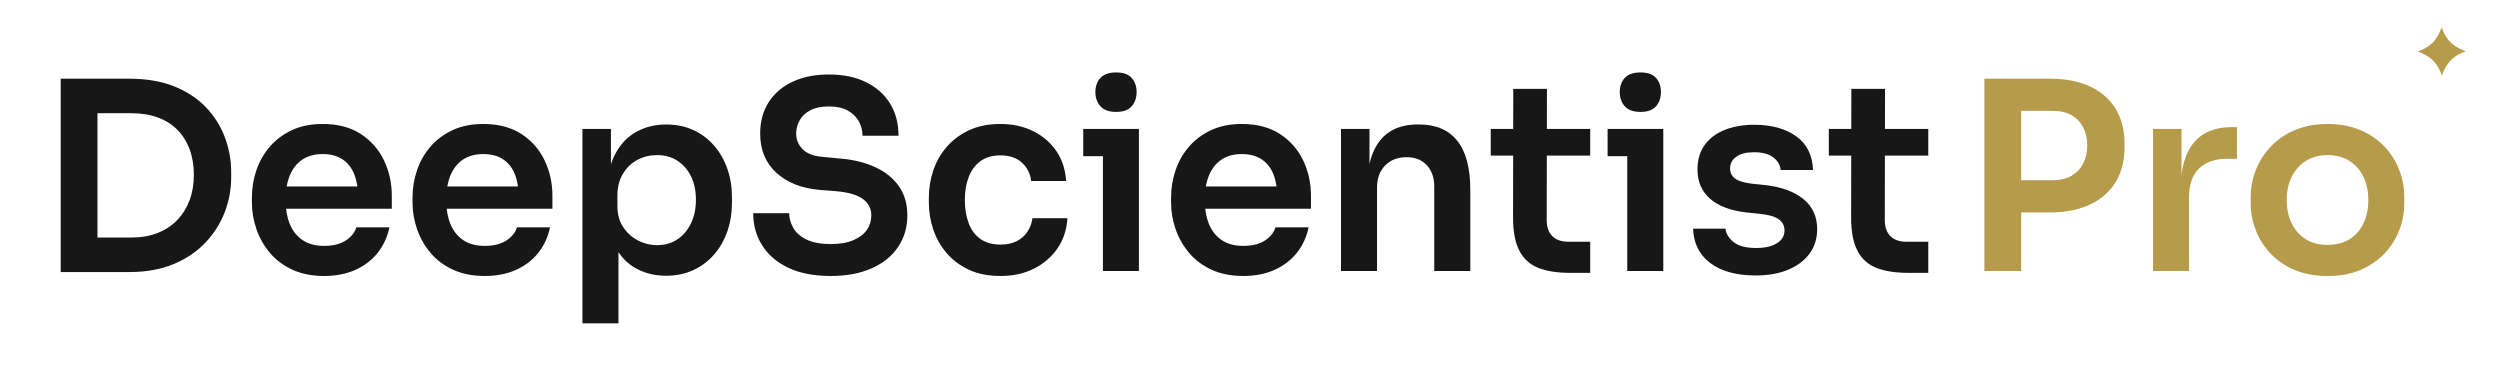
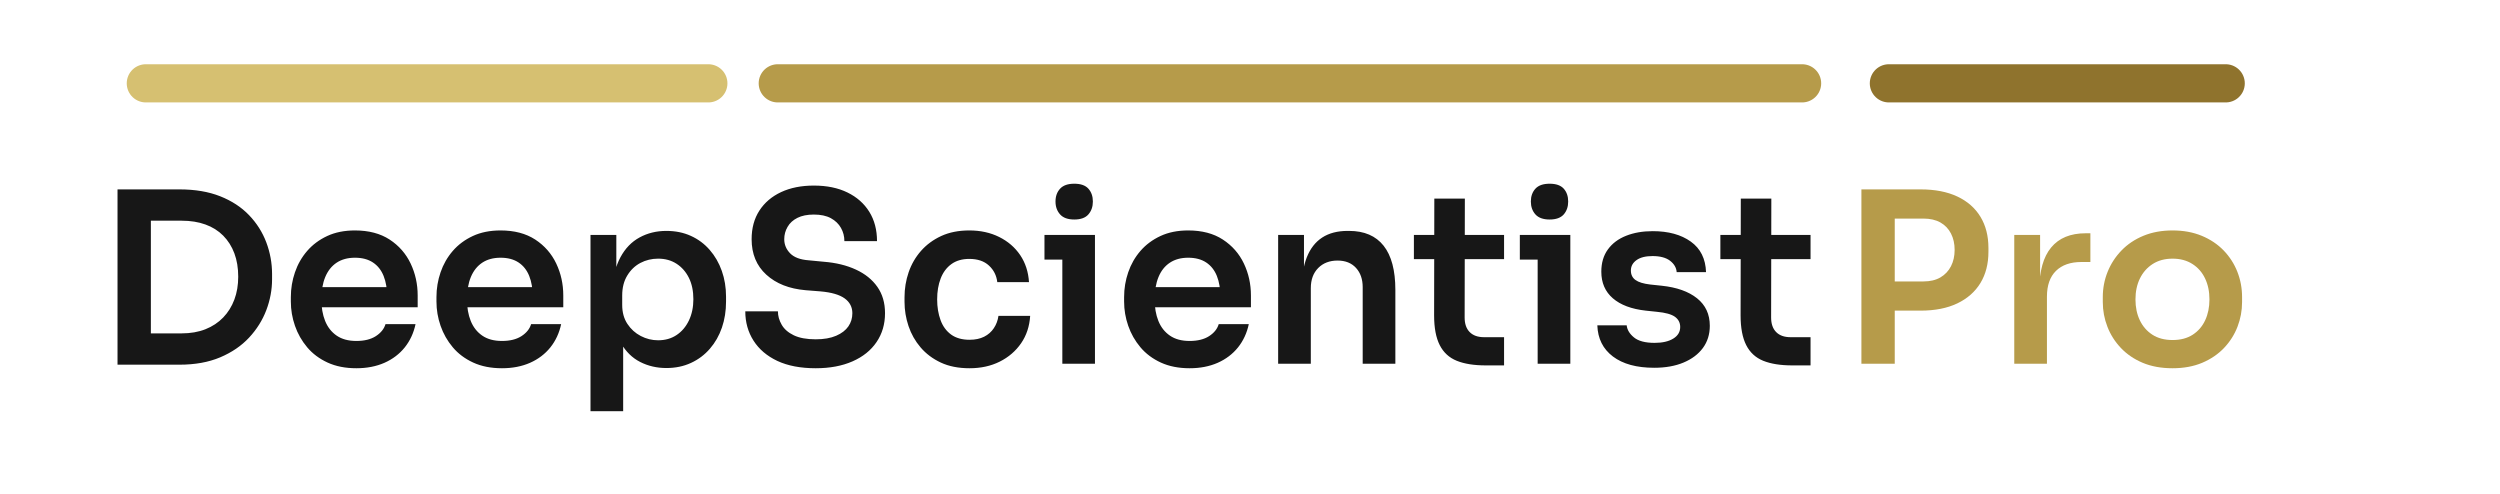
- <svg xmlns="http://www.w3.org/2000/svg" width="535" height="78" viewBox="0 0 535 78" fill="none" role="img" aria-labelledby="title">
-   <g transform="translate(8 0) scale(0.99 1) translate(-8 0)">
-     <path d="M27.82 58.22L19.87 58.22L19.87 50.83L28.33 50.83Q31.52 50.83 34.01 49.85Q36.50 48.87 38.24 47.08Q39.98 45.29 40.90 42.85Q41.82 40.42 41.82 37.45L41.82 37.45Q41.82 34.37 40.90 31.93Q39.98 29.50 38.24 27.76Q36.50 26.02 34.01 25.13Q31.52 24.23 28.33 24.23L28.33 24.23L19.87 24.23L19.87 16.84L27.82 16.84Q33.37 16.84 37.51 18.46Q41.66 20.09 44.40 22.92Q47.14 25.74 48.52 29.36Q49.89 32.97 49.89 36.83L49.89 36.83L49.89 38.06Q49.89 41.76 48.52 45.34Q47.14 48.93 44.40 51.84Q41.66 54.75 37.51 56.49Q33.37 58.22 27.82 58.22L27.82 58.22ZM20.99 58.22L13.04 58.22L13.04 16.84L20.99 16.84L20.99 58.22ZM69.99 59.06L69.99 59.06Q66.07 59.06 63.13 57.72Q60.19 56.38 58.26 54.11Q56.33 51.84 55.35 49.04Q54.37 46.24 54.37 43.33L54.37 43.33L54.37 42.26Q54.37 39.24 55.35 36.41Q56.33 33.58 58.26 31.37Q60.19 29.16 63.05 27.84Q65.90 26.53 69.66 26.53L69.66 26.53Q74.58 26.53 77.92 28.68Q81.25 30.84 82.93 34.34Q84.61 37.84 84.61 41.87L84.61 41.87L84.61 44.67L57.67 44.67L57.67 39.91L79.74 39.91L77.33 42.26Q77.33 39.35 76.49 37.28Q75.65 35.21 73.94 34.09Q72.23 32.97 69.66 32.97L69.66 32.97Q67.08 32.97 65.29 34.14Q63.50 35.32 62.57 37.53Q61.65 39.74 61.65 42.82L61.65 42.82Q61.65 45.68 62.54 47.89Q63.44 50.10 65.29 51.36Q67.14 52.62 69.99 52.62L69.99 52.62Q72.85 52.62 74.64 51.48Q76.43 50.33 76.94 48.65L76.94 48.65L84.10 48.65Q83.43 51.78 81.53 54.14Q79.62 56.49 76.68 57.78Q73.74 59.06 69.99 59.06ZM104.71 59.06L104.71 59.06Q100.79 59.06 97.85 57.72Q94.91 56.38 92.98 54.11Q91.05 51.84 90.07 49.04Q89.09 46.24 89.09 43.33L89.09 43.33L89.09 42.26Q89.09 39.24 90.07 36.41Q91.05 33.58 92.98 31.37Q94.91 29.16 97.77 27.84Q100.62 26.53 104.38 26.53L104.38 26.53Q109.30 26.53 112.64 28.68Q115.97 30.84 117.65 34.34Q119.33 37.84 119.33 41.87L119.33 41.87L119.33 44.67L92.39 44.67L92.39 39.91L114.46 39.91L112.05 42.26Q112.05 39.35 111.21 37.28Q110.37 35.21 108.66 34.09Q106.95 32.97 104.38 32.97L104.38 32.97Q101.80 32.97 100.01 34.14Q98.22 35.32 97.29 37.53Q96.37 39.74 96.37 42.82L96.37 42.82Q96.37 45.68 97.26 47.89Q98.16 50.10 100.01 51.36Q101.86 52.62 104.71 52.62L104.71 52.62Q107.57 52.62 109.36 51.48Q111.15 50.33 111.66 48.65L111.66 48.65L118.82 48.65Q118.15 51.78 116.25 54.14Q114.34 56.49 111.40 57.78Q108.46 59.06 104.71 59.06ZM133.61 69.20L125.82 69.20L125.82 27.59L131.98 27.59L131.98 40.70L131.03 40.64Q131.26 35.99 132.96 32.86Q134.67 29.72 137.53 28.18Q140.38 26.64 143.91 26.64L143.91 26.64Q147.16 26.64 149.76 27.82Q152.37 28.99 154.24 31.12Q156.12 33.25 157.13 36.08Q158.14 38.90 158.14 42.15L158.14 42.15L158.14 43.33Q158.14 46.63 157.16 49.46Q156.18 52.29 154.30 54.44Q152.42 56.60 149.79 57.80Q147.16 59.01 143.91 59.01L143.91 59.01Q140.50 59.01 137.67 57.58Q134.84 56.15 133.10 53.16Q131.37 50.16 131.14 45.40L131.14 45.40L133.61 49.15L133.61 69.20ZM141.95 52.46L141.95 52.46Q144.47 52.46 146.35 51.22Q148.22 49.99 149.29 47.78Q150.35 45.57 150.35 42.77L150.35 42.77Q150.35 39.86 149.29 37.73Q148.22 35.60 146.35 34.40Q144.47 33.19 141.95 33.19L141.95 33.19Q139.66 33.19 137.72 34.20Q135.79 35.21 134.59 37.17Q133.38 39.13 133.38 41.87L133.38 41.87L133.38 44.11Q133.38 46.74 134.62 48.59Q135.85 50.44 137.81 51.45Q139.77 52.46 141.95 52.46ZM179.53 59.06L179.53 59.06Q174.10 59.06 170.37 57.33Q166.65 55.59 164.69 52.54Q162.73 49.49 162.73 45.62L162.73 45.62L170.51 45.62Q170.51 47.25 171.41 48.79Q172.30 50.33 174.29 51.28Q176.28 52.23 179.53 52.23L179.53 52.23Q182.44 52.23 184.40 51.39Q186.36 50.55 187.31 49.18Q188.26 47.81 188.26 46.07L188.26 46.07Q188.26 43.89 186.42 42.57Q184.57 41.26 180.70 40.92L180.70 40.92L177.12 40.64Q171.24 40.14 167.74 36.97Q164.24 33.81 164.24 28.60L164.24 28.60Q164.24 24.68 166.09 21.85Q167.94 19.02 171.27 17.48Q174.60 15.94 179.08 15.94L179.08 15.94Q183.73 15.94 187.09 17.57Q190.45 19.19 192.30 22.13Q194.14 25.07 194.14 29.05L194.14 29.05L186.36 29.05Q186.36 27.37 185.55 25.94Q184.74 24.51 183.14 23.64Q181.54 22.78 179.08 22.78L179.08 22.78Q176.73 22.78 175.16 23.56Q173.59 24.34 172.81 25.69Q172.02 27.03 172.02 28.60L172.02 28.60Q172.02 30.50 173.42 31.93Q174.82 33.36 177.85 33.58L177.85 33.58L181.43 33.92Q185.80 34.26 189.10 35.77Q192.41 37.28 194.23 39.86Q196.05 42.43 196.05 46.07L196.05 46.07Q196.05 49.94 194.03 52.88Q192.02 55.82 188.29 57.44Q184.57 59.06 179.53 59.06ZM216.21 59.06L216.21 59.06Q212.23 59.06 209.35 57.72Q206.46 56.38 204.53 54.14Q202.60 51.90 201.65 49.10Q200.70 46.30 200.70 43.38L200.70 43.38L200.70 42.32Q200.70 39.24 201.68 36.41Q202.66 33.58 204.62 31.37Q206.58 29.16 209.46 27.84Q212.34 26.53 216.15 26.53L216.15 26.53Q220.13 26.53 223.26 28.07Q226.40 29.61 228.28 32.35Q230.15 35.10 230.38 38.74L230.38 38.74L222.82 38.74Q222.54 36.38 220.83 34.82Q219.12 33.25 216.15 33.25L216.15 33.25Q213.58 33.25 211.87 34.48Q210.16 35.71 209.32 37.87Q208.48 40.02 208.48 42.82L208.48 42.82Q208.48 45.51 209.29 47.70Q210.10 49.88 211.81 51.11Q213.52 52.34 216.21 52.34L216.21 52.34Q218.22 52.34 219.68 51.62Q221.14 50.89 222.00 49.60Q222.87 48.31 223.10 46.69L223.10 46.69L230.66 46.69Q230.43 50.38 228.50 53.16Q226.57 55.93 223.40 57.50Q220.24 59.06 216.21 59.06ZM246.11 58L238.33 58L238.33 27.59L246.11 27.59L246.11 58ZM246.11 33.42L234.07 33.42L234.07 27.59L246.11 27.59L246.11 33.42ZM241.18 23.95L241.18 23.95Q238.89 23.95 237.80 22.75Q236.70 21.54 236.70 19.70L236.70 19.70Q236.70 17.85 237.80 16.67Q238.89 15.50 241.18 15.50L241.18 15.50Q243.48 15.50 244.54 16.67Q245.61 17.85 245.61 19.70L245.61 19.70Q245.61 21.54 244.54 22.75Q243.48 23.95 241.18 23.95ZM268.68 59.06L268.68 59.06Q264.76 59.06 261.82 57.72Q258.88 56.38 256.95 54.11Q255.02 51.84 254.04 49.04Q253.06 46.24 253.06 43.33L253.06 43.33L253.06 42.26Q253.06 39.24 254.04 36.41Q255.02 33.58 256.95 31.37Q258.88 29.16 261.74 27.84Q264.59 26.53 268.34 26.53L268.34 26.53Q273.27 26.53 276.60 28.68Q279.94 30.84 281.62 34.34Q283.30 37.84 283.30 41.87L283.30 41.87L283.30 44.67L256.36 44.67L256.36 39.91L278.42 39.91L276.02 42.26Q276.02 39.35 275.18 37.28Q274.34 35.21 272.63 34.09Q270.92 32.97 268.34 32.97L268.34 32.97Q265.77 32.97 263.98 34.14Q262.18 35.32 261.26 37.53Q260.34 39.74 260.34 42.82L260.34 42.82Q260.34 45.68 261.23 47.89Q262.13 50.10 263.98 51.36Q265.82 52.62 268.68 52.62L268.68 52.62Q271.54 52.62 273.33 51.48Q275.12 50.33 275.62 48.65L275.62 48.65L282.79 48.65Q282.12 51.78 280.22 54.14Q278.31 56.49 275.37 57.78Q272.43 59.06 268.68 59.06ZM297.58 58L289.79 58L289.79 27.59L295.95 27.59L295.95 40.64L295.39 40.64Q295.39 35.99 296.62 32.88Q297.86 29.78 300.29 28.21Q302.73 26.64 306.37 26.64L306.37 26.64L306.70 26.64Q312.14 26.64 314.94 30.14Q317.74 33.64 317.74 40.58L317.74 40.58L317.74 58L309.95 58L309.95 39.91Q309.95 37.11 308.36 35.38Q306.76 33.64 303.96 33.64L303.96 33.64Q301.10 33.64 299.34 35.40Q297.58 37.17 297.58 40.14L297.58 40.14L297.58 58ZM343.66 58.39L339.30 58.39Q335.10 58.39 332.38 57.30Q329.66 56.21 328.32 53.60Q326.98 51 326.98 46.58L326.98 46.58L327.03 19.02L334.31 19.02L334.26 47.08Q334.26 49.32 335.46 50.52Q336.66 51.73 338.90 51.73L338.90 51.73L343.66 51.73L343.66 58.39ZM343.66 33.30L322.16 33.30L322.16 27.59L343.66 27.59L343.66 33.30ZM359.46 58L351.67 58L351.67 27.59L359.46 27.59L359.46 58ZM359.46 33.42L347.42 33.42L347.42 27.59L359.46 27.59L359.46 33.42ZM354.53 23.95L354.53 23.95Q352.23 23.95 351.14 22.75Q350.05 21.54 350.05 19.70L350.05 19.70Q350.05 17.85 351.14 16.67Q352.23 15.50 354.53 15.50L354.53 15.50Q356.82 15.50 357.89 16.67Q358.95 17.85 358.95 19.70L358.95 19.70Q358.95 21.54 357.89 22.75Q356.82 23.95 354.53 23.95ZM379.45 58.95L379.45 58.95Q373.18 58.95 369.62 56.29Q366.06 53.63 365.90 48.93L365.90 48.93L372.90 48.93Q373.06 50.50 374.63 51.78Q376.20 53.07 379.56 53.07L379.56 53.07Q382.36 53.07 384.01 52.06Q385.66 51.06 385.66 49.32L385.66 49.32Q385.66 47.81 384.40 46.91Q383.14 46.02 380.12 45.74L380.12 45.74L377.43 45.46Q372.34 44.90 369.59 42.54Q366.85 40.19 366.85 36.27L366.85 36.27Q366.85 33.14 368.42 31.01Q369.98 28.88 372.76 27.79Q375.53 26.70 379.11 26.70L379.11 26.70Q384.71 26.70 388.18 29.16Q391.66 31.62 391.82 36.38L391.82 36.38L384.82 36.38Q384.71 34.82 383.26 33.70Q381.80 32.58 379.06 32.58L379.06 32.58Q376.59 32.58 375.25 33.53Q373.90 34.48 373.90 35.99L373.90 35.99Q373.90 37.45 375.00 38.23Q376.09 39.02 378.55 39.30L378.55 39.30L381.24 39.58Q386.62 40.14 389.67 42.54Q392.72 44.95 392.72 49.04L392.72 49.04Q392.72 52.06 391.07 54.28Q389.42 56.49 386.45 57.72Q383.48 58.95 379.45 58.95ZM416.74 58.39L412.38 58.39Q408.18 58.39 405.46 57.30Q402.74 56.21 401.40 53.60Q400.06 51 400.06 46.58L400.06 46.58L400.11 19.02L407.39 19.02L407.34 47.08Q407.34 49.32 408.54 50.52Q409.74 51.73 411.98 51.73L411.98 51.73L416.74 51.73L416.74 58.39ZM416.74 33.30L395.24 33.30L395.24 27.59L416.74 27.59L416.74 33.30Z" fill="#171717" />
+ <svg xmlns="http://www.w3.org/2000/svg" width="720" height="142" viewBox="0 0 720 142" fill="none" role="img" aria-labelledby="title desc">
+   <path d="M 42 24 L 204 24" stroke="#D6C071" stroke-width="11" stroke-linecap="round" />
+   <path d="M 224 24 L 519 24" stroke="#B69B4A" stroke-width="11" stroke-linecap="round" />
+   <path d="M 544 24 L 641 24" stroke="#8F732D" stroke-width="11" stroke-linecap="round" />
+   <g transform="matrix(1.22 0 0 1.22 18 34)">
+     <g transform="translate(8 0) scale(0.99 1) translate(-8 0)">
+       <path d="M27.82 58.22L19.87 58.22L19.87 50.83L28.33 50.83Q31.52 50.83 34.01 49.85Q36.50 48.87 38.24 47.08Q39.98 45.29 40.90 42.85Q41.82 40.42 41.82 37.45L41.82 37.45Q41.82 34.37 40.90 31.93Q39.98 29.50 38.24 27.76Q36.50 26.02 34.01 25.13Q31.52 24.23 28.33 24.23L28.33 24.23L19.87 24.23L19.87 16.84L27.82 16.84Q33.37 16.84 37.51 18.46Q41.66 20.09 44.40 22.92Q47.14 25.74 48.52 29.36Q49.89 32.97 49.89 36.83L49.89 36.83L49.89 38.06Q49.89 41.76 48.52 45.34Q47.14 48.93 44.40 51.84Q41.66 54.75 37.51 56.49Q33.37 58.22 27.82 58.22L27.82 58.22ZM20.99 58.22L13.04 58.22L13.04 16.84L20.99 16.84L20.99 58.22ZM69.99 59.06L69.99 59.06Q66.07 59.06 63.13 57.72Q60.19 56.38 58.26 54.11Q56.33 51.84 55.35 49.04Q54.37 46.24 54.37 43.33L54.37 43.33L54.37 42.26Q54.37 39.24 55.35 36.41Q56.33 33.58 58.26 31.37Q60.19 29.16 63.05 27.84Q65.90 26.53 69.66 26.53L69.66 26.53Q74.58 26.53 77.92 28.68Q81.25 30.84 82.93 34.34Q84.61 37.84 84.61 41.87L84.61 41.87L84.61 44.67L57.67 44.67L57.67 39.91L79.74 39.91L77.33 42.26Q77.33 39.35 76.49 37.28Q75.65 35.21 73.94 34.09Q72.23 32.97 69.66 32.97L69.66 32.97Q67.08 32.97 65.29 34.14Q63.50 35.32 62.57 37.53Q61.65 39.74 61.65 42.82L61.65 42.82Q61.65 45.68 62.54 47.89Q63.44 50.10 65.29 51.36Q67.14 52.62 69.99 52.62L69.99 52.62Q72.85 52.62 74.64 51.48Q76.43 50.33 76.94 48.65L76.94 48.65L84.10 48.65Q83.43 51.78 81.53 54.14Q79.62 56.49 76.68 57.78Q73.74 59.06 69.99 59.06ZM104.71 59.06L104.71 59.06Q100.79 59.06 97.85 57.72Q94.91 56.38 92.98 54.11Q91.05 51.84 90.07 49.04Q89.09 46.24 89.09 43.33L89.09 43.33L89.09 42.26Q89.09 39.24 90.07 36.41Q91.05 33.58 92.98 31.37Q94.91 29.16 97.77 27.84Q100.62 26.53 104.38 26.53L104.38 26.53Q109.30 26.53 112.64 28.68Q115.97 30.84 117.65 34.34Q119.33 37.84 119.33 41.87L119.33 41.87L119.33 44.67L92.39 44.67L92.39 39.91L114.46 39.91L112.05 42.26Q112.05 39.35 111.21 37.28Q110.37 35.21 108.66 34.09Q106.95 32.97 104.38 32.97L104.38 32.97Q101.80 32.97 100.01 34.14Q98.22 35.32 97.29 37.53Q96.37 39.74 96.37 42.82L96.37 42.82Q96.37 45.68 97.26 47.89Q98.16 50.10 100.01 51.36Q101.86 52.62 104.71 52.62L104.71 52.62Q107.57 52.62 109.36 51.48Q111.15 50.33 111.66 48.65L111.66 48.65L118.82 48.65Q118.15 51.78 116.25 54.14Q114.34 56.49 111.40 57.78Q108.46 59.06 104.71 59.06ZM133.61 69.20L125.82 69.20L125.82 27.59L131.98 27.59L131.98 40.70L131.03 40.64Q131.26 35.99 132.96 32.86Q134.67 29.72 137.53 28.18Q140.38 26.64 143.91 26.64L143.91 26.64Q147.16 26.64 149.76 27.82Q152.37 28.99 154.24 31.12Q156.12 33.25 157.13 36.08Q158.14 38.90 158.14 42.15L158.14 42.15L158.14 43.33Q158.14 46.63 157.16 49.46Q156.18 52.29 154.30 54.44Q152.42 56.60 149.79 57.80Q147.16 59.01 143.91 59.01L143.91 59.01Q140.50 59.01 137.67 57.58Q134.84 56.15 133.10 53.16Q131.37 50.16 131.14 45.40L131.14 45.40L133.61 49.15L133.61 69.20ZM141.95 52.46L141.95 52.46Q144.47 52.46 146.35 51.22Q148.22 49.99 149.29 47.78Q150.35 45.57 150.35 42.77L150.35 42.77Q150.35 39.86 149.29 37.73Q148.22 35.60 146.35 34.40Q144.47 33.19 141.95 33.19L141.95 33.19Q139.66 33.19 137.72 34.20Q135.79 35.21 134.59 37.17Q133.38 39.13 133.38 41.87L133.38 41.87L133.38 44.11Q133.38 46.74 134.62 48.59Q135.85 50.44 137.81 51.45Q139.77 52.46 141.95 52.46ZM179.53 59.06L179.53 59.06Q174.10 59.06 170.37 57.33Q166.65 55.59 164.69 52.54Q162.73 49.49 162.73 45.62L162.73 45.62L170.51 45.62Q170.51 47.25 171.41 48.79Q172.30 50.33 174.29 51.28Q176.28 52.23 179.53 52.23L179.53 52.23Q182.44 52.23 184.40 51.39Q186.36 50.55 187.31 49.18Q188.26 47.81 188.26 46.07L188.26 46.07Q188.26 43.89 186.42 42.57Q184.57 41.26 180.70 40.92L180.70 40.92L177.12 40.64Q171.24 40.14 167.74 36.97Q164.24 33.81 164.24 28.60L164.24 28.60Q164.24 24.68 166.09 21.85Q167.94 19.02 171.27 17.48Q174.60 15.94 179.08 15.94L179.08 15.94Q183.73 15.94 187.09 17.57Q190.45 19.19 192.30 22.13Q194.14 25.07 194.14 29.05L194.14 29.05L186.36 29.05Q186.36 27.37 185.55 25.94Q184.74 24.51 183.14 23.64Q181.54 22.78 179.08 22.78L179.08 22.78Q176.73 22.78 175.16 23.56Q173.59 24.34 172.81 25.69Q172.02 27.03 172.02 28.60L172.02 28.60Q172.02 30.50 173.42 31.93Q174.82 33.36 177.85 33.58L177.85 33.58L181.43 33.92Q185.80 34.26 189.10 35.77Q192.41 37.28 194.23 39.86Q196.05 42.43 196.05 46.07L196.05 46.07Q196.05 49.94 194.03 52.88Q192.02 55.82 188.29 57.44Q184.57 59.06 179.53 59.06ZM216.21 59.06L216.21 59.06Q212.23 59.06 209.35 57.72Q206.46 56.38 204.53 54.14Q202.60 51.90 201.65 49.10Q200.70 46.30 200.70 43.38L200.70 43.38L200.70 42.32Q200.70 39.24 201.68 36.41Q202.66 33.58 204.62 31.37Q206.58 29.16 209.46 27.84Q212.34 26.53 216.15 26.53L216.15 26.53Q220.13 26.53 223.26 28.07Q226.40 29.61 228.28 32.35Q230.15 35.10 230.38 38.74L230.38 38.74L222.82 38.74Q222.54 36.38 220.83 34.82Q219.12 33.25 216.15 33.25L216.15 33.25Q213.58 33.25 211.87 34.48Q210.16 35.71 209.32 37.87Q208.48 40.02 208.48 42.82L208.48 42.82Q208.48 45.51 209.29 47.70Q210.10 49.88 211.81 51.11Q213.52 52.34 216.21 52.34L216.21 52.34Q218.22 52.34 219.68 51.62Q221.14 50.89 222.00 49.60Q222.87 48.31 223.10 46.69L223.10 46.69L230.66 46.69Q230.43 50.38 228.50 53.16Q226.57 55.93 223.40 57.50Q220.24 59.06 216.21 59.06ZM246.11 58L238.33 58L238.33 27.59L246.11 27.59L246.11 58ZM246.11 33.42L234.07 33.42L234.07 27.59L246.11 27.59L246.11 33.42ZM241.18 23.95L241.18 23.95Q238.89 23.95 237.80 22.75Q236.70 21.54 236.70 19.70L236.70 19.70Q236.70 17.85 237.80 16.67Q238.89 15.50 241.18 15.50L241.18 15.50Q243.48 15.50 244.54 16.67Q245.61 17.85 245.61 19.70L245.61 19.70Q245.61 21.54 244.54 22.75Q243.48 23.95 241.18 23.95ZM268.68 59.06L268.68 59.06Q264.76 59.06 261.82 57.72Q258.88 56.38 256.95 54.11Q255.02 51.84 254.04 49.04Q253.06 46.24 253.06 43.33L253.06 43.33L253.06 42.26Q253.06 39.24 254.04 36.41Q255.02 33.58 256.95 31.37Q258.88 29.16 261.74 27.84Q264.59 26.53 268.34 26.53L268.34 26.53Q273.27 26.53 276.60 28.68Q279.94 30.84 281.62 34.34Q283.30 37.84 283.30 41.87L283.30 41.87L283.30 44.67L256.36 44.67L256.36 39.91L278.42 39.91L276.02 42.26Q276.02 39.35 275.18 37.28Q274.34 35.21 272.63 34.09Q270.92 32.97 268.34 32.97L268.34 32.97Q265.77 32.97 263.98 34.14Q262.18 35.32 261.26 37.53Q260.34 39.74 260.34 42.82L260.34 42.82Q260.34 45.68 261.23 47.89Q262.13 50.10 263.98 51.36Q265.82 52.62 268.68 52.62L268.68 52.62Q271.54 52.62 273.33 51.48Q275.12 50.33 275.62 48.65L275.62 48.65L282.79 48.65Q282.12 51.78 280.22 54.14Q278.31 56.49 275.37 57.78Q272.43 59.06 268.68 59.06ZM297.58 58L289.79 58L289.79 27.59L295.95 27.59L295.95 40.64L295.39 40.64Q295.39 35.99 296.62 32.88Q297.86 29.78 300.29 28.21Q302.73 26.64 306.37 26.64L306.37 26.64L306.70 26.64Q312.14 26.64 314.94 30.14Q317.74 33.64 317.74 40.58L317.74 40.58L317.74 58L309.95 58L309.95 39.91Q309.95 37.11 308.36 35.38Q306.76 33.64 303.96 33.64L303.96 33.64Q301.10 33.64 299.34 35.40Q297.58 37.17 297.58 40.14L297.58 40.14L297.58 58ZM343.66 58.39L339.30 58.39Q335.10 58.39 332.38 57.30Q329.66 56.21 328.32 53.60Q326.98 51 326.98 46.58L326.98 46.58L327.03 19.02L334.31 19.02L334.26 47.08Q334.26 49.32 335.46 50.52Q336.66 51.73 338.90 51.73L338.90 51.73L343.66 51.73L343.66 58.39ZM343.66 33.30L322.16 33.30L322.16 27.59L343.66 27.59L343.66 33.30ZM359.46 58L351.67 58L351.67 27.59L359.46 27.59L359.46 58ZM359.46 33.42L347.42 33.42L347.42 27.59L359.46 27.59L359.46 33.42ZM354.53 23.95L354.53 23.95Q352.23 23.95 351.14 22.75Q350.05 21.54 350.05 19.70L350.05 19.70Q350.05 17.85 351.14 16.67Q352.23 15.50 354.53 15.50L354.53 15.50Q356.82 15.50 357.89 16.67Q358.95 17.85 358.95 19.70L358.95 19.70Q358.95 21.54 357.89 22.75Q356.82 23.95 354.53 23.95ZM379.45 58.95L379.45 58.95Q373.18 58.95 369.62 56.29Q366.06 53.63 365.90 48.93L365.90 48.93L372.90 48.93Q373.06 50.50 374.63 51.78Q376.20 53.07 379.56 53.07L379.56 53.07Q382.36 53.07 384.01 52.06Q385.66 51.06 385.66 49.32L385.66 49.32Q385.66 47.81 384.40 46.91Q383.14 46.02 380.12 45.74L380.12 45.74L377.43 45.46Q372.34 44.90 369.59 42.54Q366.85 40.19 366.85 36.27L366.85 36.27Q366.85 33.14 368.42 31.01Q369.98 28.88 372.76 27.79Q375.53 26.70 379.11 26.70L379.11 26.70Q384.71 26.70 388.18 29.16Q391.66 31.62 391.82 36.38L391.82 36.38L384.82 36.38Q384.71 34.82 383.26 33.70Q381.80 32.58 379.06 32.58L379.06 32.58Q376.59 32.58 375.25 33.53Q373.90 34.48 373.90 35.99L373.90 35.99Q373.90 37.45 375.00 38.23Q376.09 39.02 378.55 39.30L378.55 39.30L381.24 39.58Q386.62 40.14 389.67 42.54Q392.72 44.95 392.72 49.04L392.72 49.04Q392.72 52.06 391.07 54.28Q389.42 56.49 386.45 57.72Q383.48 58.95 379.45 58.95ZM416.74 58.39L412.38 58.39Q408.18 58.39 405.46 57.30Q402.74 56.21 401.40 53.60Q400.06 51 400.06 46.58L400.06 46.58L400.11 19.02L407.39 19.02L407.34 47.08Q407.34 49.32 408.54 50.52Q409.74 51.73 411.98 51.73L411.98 51.73L416.74 51.73L416.74 58.39ZM416.74 33.30L395.24 33.30L395.24 27.59L416.74 27.59L416.74 33.30Z" fill="#171717" />
+     </g>
+     <g transform="translate(419.667 0) scale(0.99 1) translate(-419.667 0)">
+       <path d="M438.82 45.46L431.54 45.46L431.54 38.57L439.49 38.57Q441.90 38.57 443.55 37.62Q445.20 36.66 446.07 34.98Q446.94 33.30 446.94 31.12L446.94 31.12Q446.94 28.94 446.07 27.26Q445.20 25.58 443.55 24.65Q441.90 23.73 439.49 23.73L439.49 23.73L431.54 23.73L431.54 16.84L438.82 16.84Q443.97 16.84 447.58 18.52Q451.19 20.20 453.10 23.31Q455.00 26.42 455.00 30.67L455.00 30.67L455.00 31.57Q455.00 35.82 453.10 38.93Q451.19 42.04 447.58 43.75Q443.97 45.46 438.82 45.46L438.82 45.46ZM432.66 58L424.71 58L424.71 16.84L432.66 16.84L432.66 58ZM468.95 58L461.16 58L461.16 27.59L467.32 27.59L467.32 40.47L467.15 40.47Q467.15 33.92 469.95 30.56Q472.75 27.20 478.19 27.20L478.19 27.20L479.31 27.20L479.31 33.98L477.18 33.98Q473.26 33.98 471.10 36.08Q468.95 38.18 468.95 42.15L468.95 42.15L468.95 58ZM498.91 59.06L498.91 59.06Q494.87 59.06 491.79 57.78Q488.71 56.49 486.59 54.28Q484.46 52.06 483.37 49.26Q482.27 46.46 482.27 43.44L482.27 43.44L482.27 42.26Q482.27 39.13 483.42 36.30Q484.57 33.47 486.73 31.26Q488.88 29.05 491.96 27.79Q495.04 26.53 498.91 26.53L498.91 26.53Q502.77 26.53 505.85 27.79Q508.93 29.05 511.09 31.26Q513.24 33.47 514.36 36.30Q515.48 39.13 515.48 42.26L515.48 42.26L515.48 43.44Q515.48 46.46 514.39 49.26Q513.30 52.06 511.17 54.28Q509.04 56.49 505.96 57.78Q502.88 59.06 498.91 59.06ZM498.91 52.40L498.91 52.40Q501.76 52.40 503.72 51.14Q505.68 49.88 506.69 47.72Q507.70 45.57 507.70 42.82L507.70 42.82Q507.70 40.02 506.66 37.87Q505.63 35.71 503.64 34.45Q501.65 33.19 498.91 33.19L498.91 33.19Q496.16 33.19 494.17 34.45Q492.19 35.71 491.12 37.87Q490.06 40.02 490.06 42.82L490.06 42.82Q490.06 45.57 491.09 47.72Q492.13 49.88 494.09 51.14Q496.05 52.40 498.91 52.40Z" fill="#B69B4A" />
+     </g>
  </g>
-   <g transform="translate(419.667 0) scale(0.99 1) translate(-419.667 0)">
-     <path d="M438.82 45.46L431.54 45.46L431.54 38.57L439.49 38.57Q441.90 38.57 443.55 37.62Q445.20 36.66 446.07 34.98Q446.94 33.30 446.94 31.12L446.94 31.12Q446.94 28.94 446.07 27.26Q445.20 25.58 443.55 24.65Q441.90 23.73 439.49 23.73L439.49 23.73L431.54 23.73L431.54 16.84L438.82 16.84Q443.97 16.84 447.58 18.52Q451.19 20.20 453.10 23.31Q455.00 26.42 455.00 30.67L455.00 30.67L455.00 31.57Q455.00 35.82 453.10 38.93Q451.19 42.04 447.58 43.75Q443.97 45.46 438.82 45.46L438.82 45.46ZM432.66 58L424.71 58L424.71 16.84L432.66 16.84L432.66 58ZM468.95 58L461.16 58L461.16 27.59L467.32 27.59L467.32 40.47L467.15 40.47Q467.15 33.92 469.95 30.56Q472.75 27.20 478.19 27.20L478.19 27.20L479.31 27.20L479.31 33.98L477.18 33.98Q473.26 33.98 471.10 36.08Q468.95 38.18 468.95 42.15L468.95 42.15L468.95 58ZM498.91 59.06L498.91 59.06Q494.87 59.06 491.79 57.78Q488.71 56.49 486.59 54.28Q484.46 52.06 483.37 49.26Q482.27 46.46 482.27 43.44L482.27 43.44L482.27 42.26Q482.27 39.13 483.42 36.30Q484.57 33.47 486.73 31.26Q488.88 29.05 491.96 27.79Q495.04 26.53 498.91 26.53L498.91 26.53Q502.77 26.53 505.85 27.79Q508.93 29.05 511.09 31.26Q513.24 33.47 514.36 36.30Q515.48 39.13 515.48 42.26L515.48 42.26L515.48 43.44Q515.48 46.46 514.39 49.26Q513.30 52.06 511.17 54.28Q509.04 56.49 505.96 57.78Q502.88 59.06 498.91 59.06ZM498.91 52.40L498.91 52.40Q501.76 52.40 503.72 51.14Q505.68 49.88 506.69 47.72Q507.70 45.57 507.70 42.82L507.70 42.82Q507.70 40.02 506.66 37.87Q505.63 35.71 503.64 34.45Q501.65 33.19 498.91 33.19L498.91 33.19Q496.16 33.19 494.17 34.45Q492.19 35.71 491.12 37.87Q490.06 40.02 490.06 42.82L490.06 42.82Q490.06 45.57 491.09 47.72Q492.13 49.88 494.09 51.14Q496.05 52.40 498.91 52.40Z" fill="#B69B4A" />
-   </g>
-   <path d="M522.54 5.88C523.82 9.72 526.38 10.36 527.66 11.00C523.82 12.28 523.18 14.84 522.54 16.12C521.26 12.28 518.70 11.64 517.42 11.00C521.26 9.72 521.90 7.16 522.54 5.88Z" fill="#B69B4A" />
</svg>
